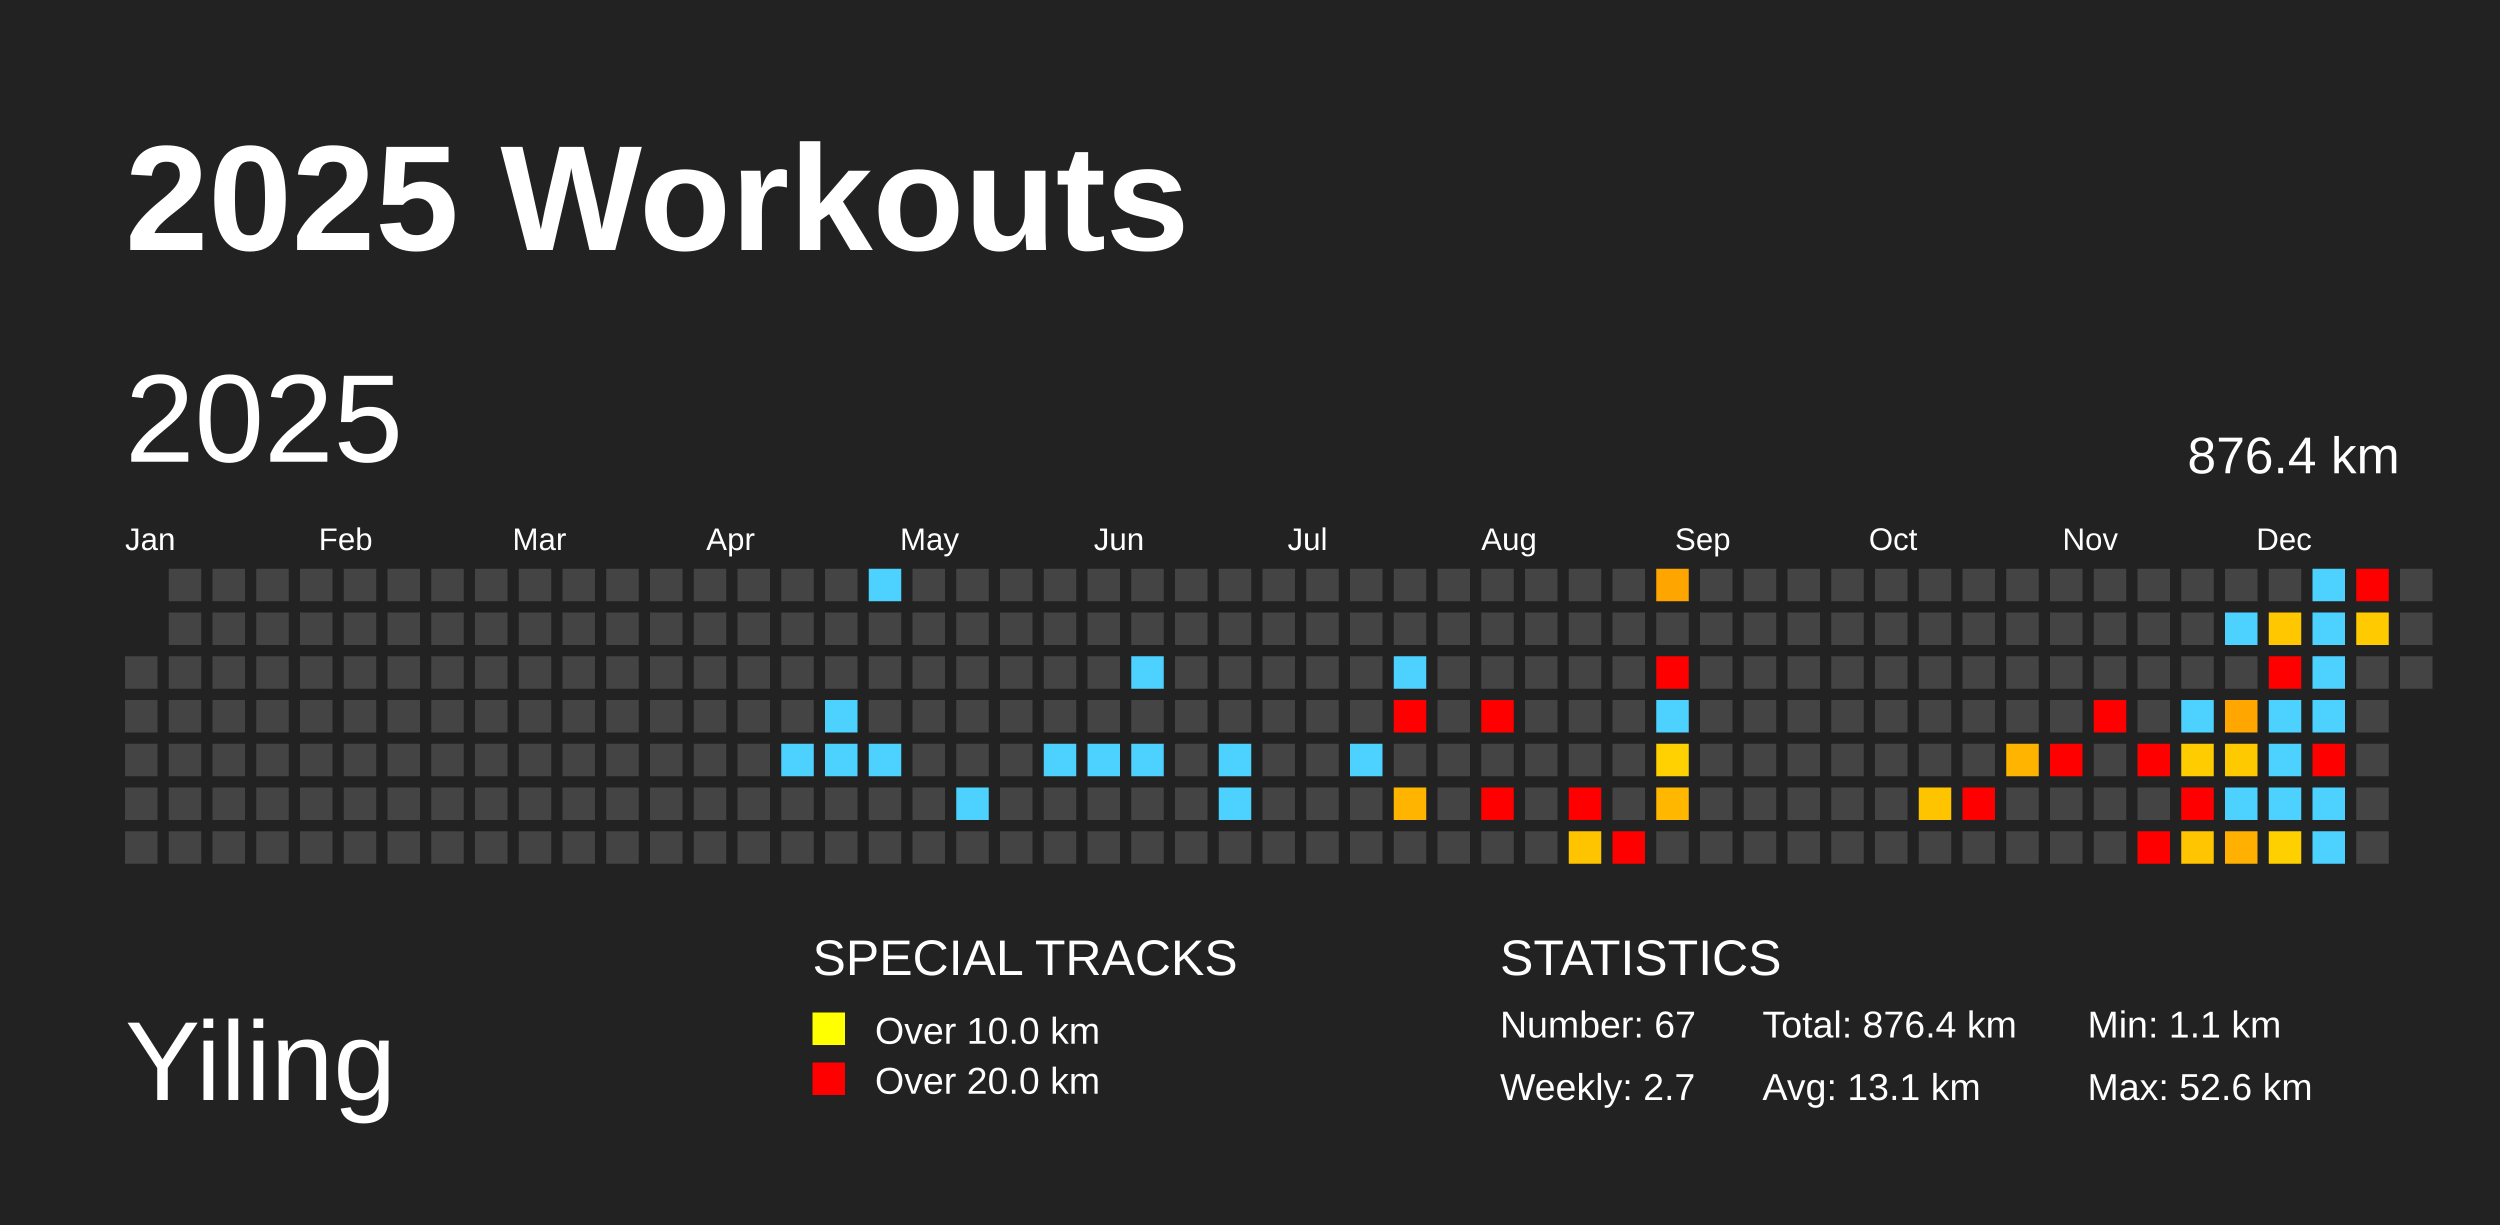
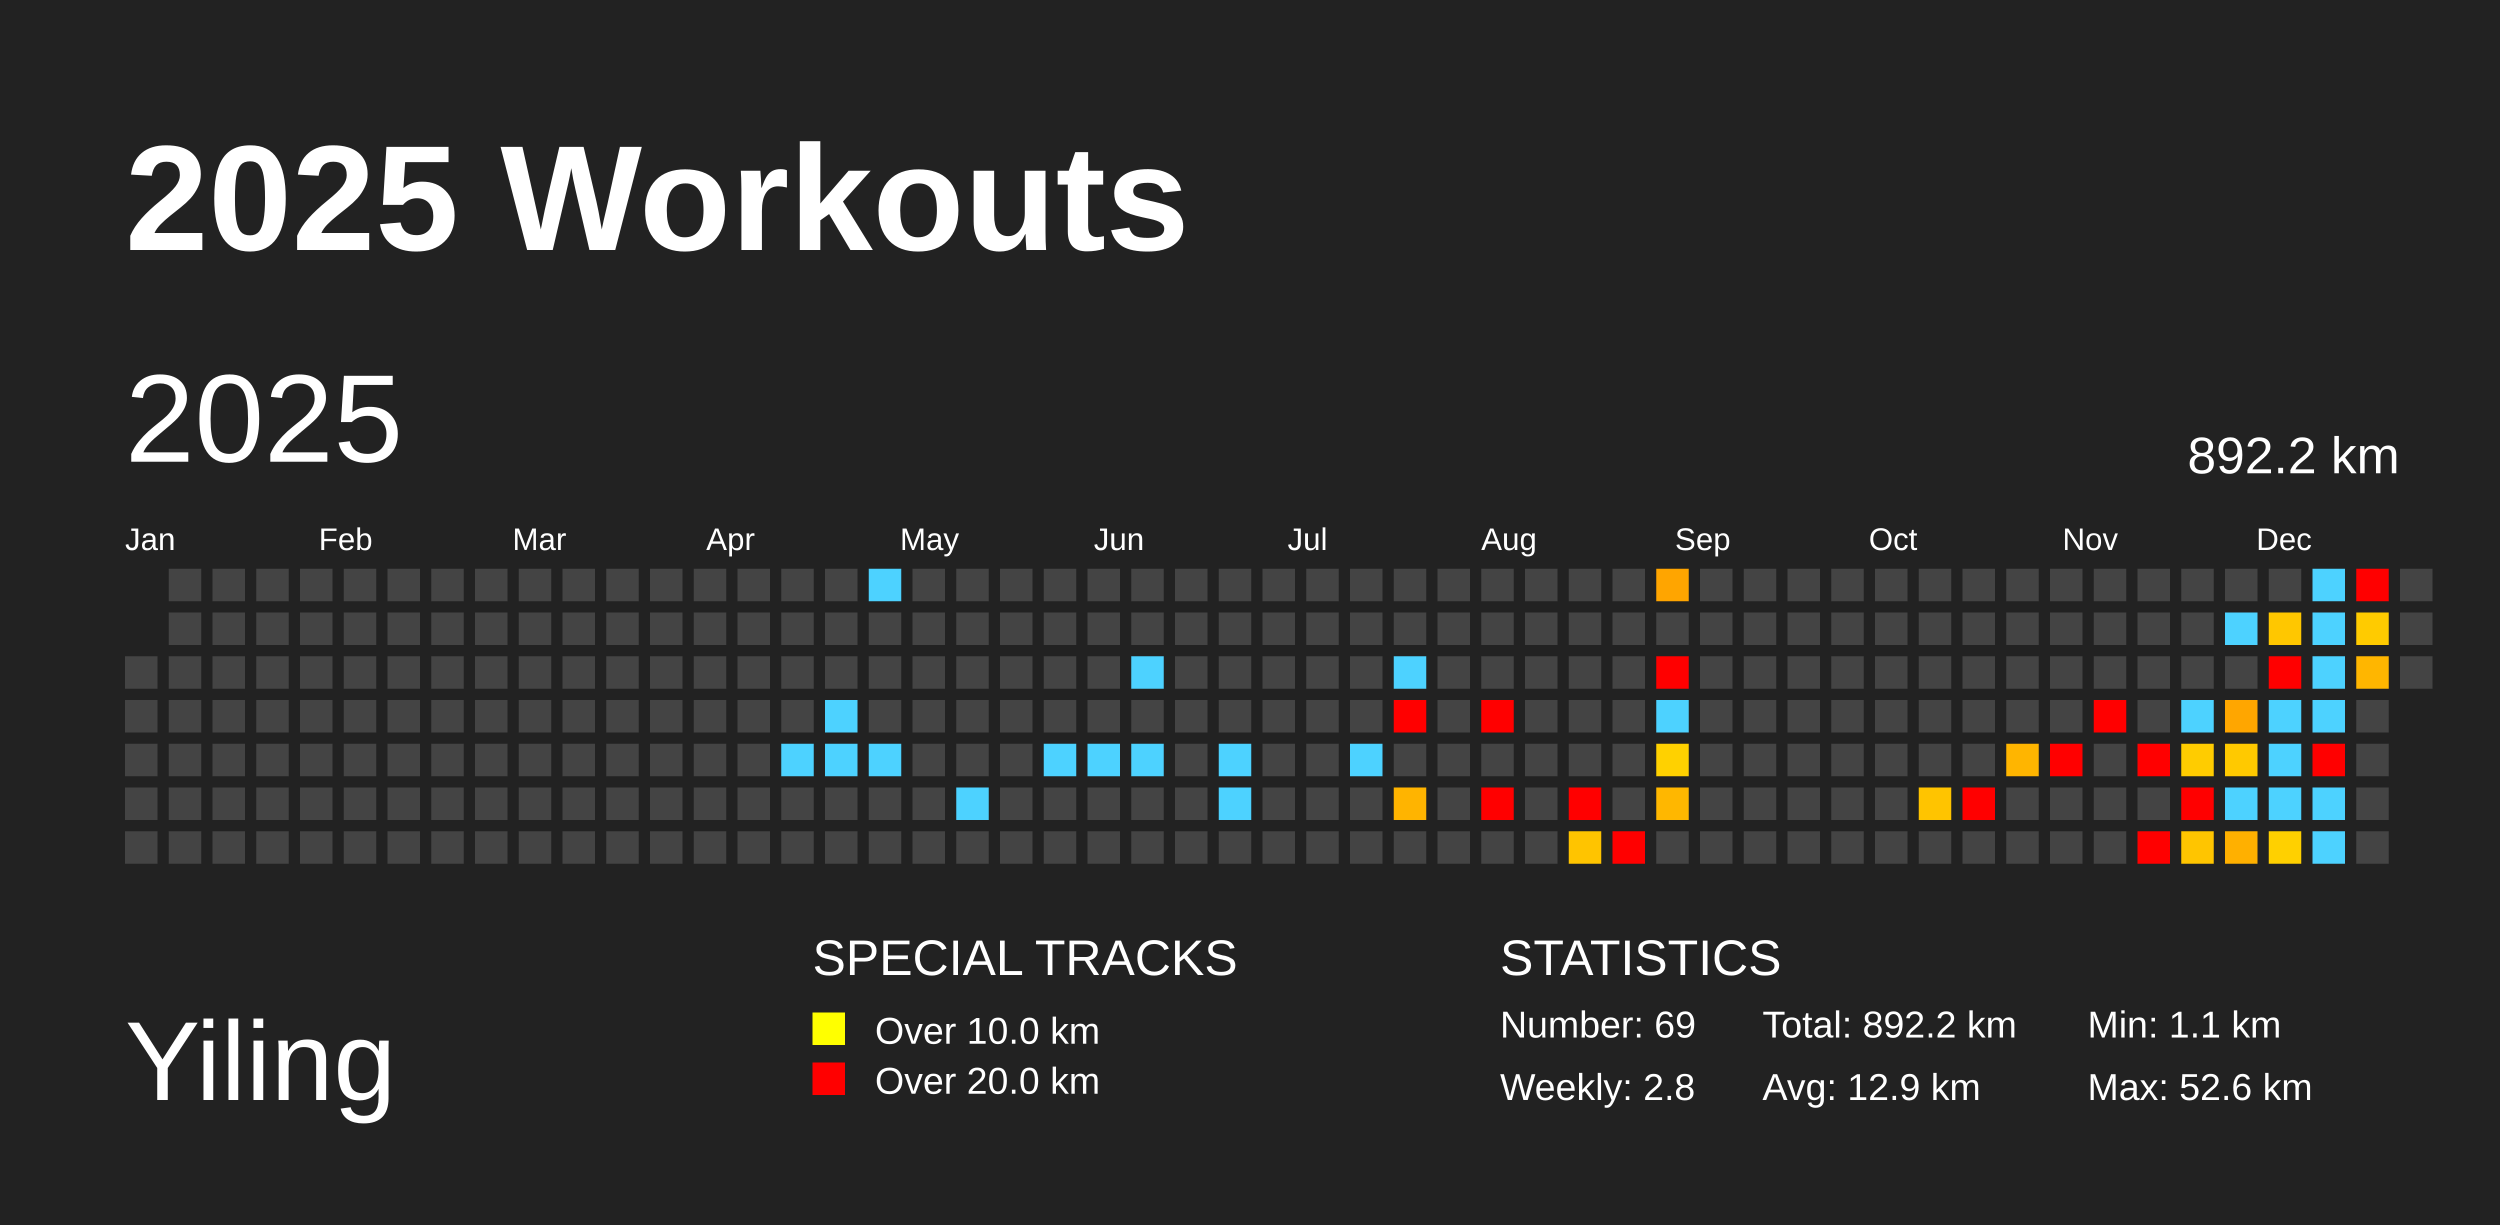
<svg xmlns="http://www.w3.org/2000/svg" baseProfile="full" height="98mm" version="1.1" viewBox="0,0,200,98" width="200mm">
  <defs />
  <rect fill="#222222" height="98" width="200" x="0" y="0" />
  <text fill="#FFFFFF" style="font-size:12px; font-family:Arial; font-weight:bold;" x="10" y="20">2025 Workouts</text>
  <text fill="#FFFFFF" style="font-size:9px; font-family:Arial" x="10" y="88">Yiling</text>
  <text fill="#FFFFFF" style="font-size:4px; font-family:Arial" x="65" y="78">SPECIAL TRACKS</text>
  <rect fill="yellow" height="2.6" width="2.6" x="65" y="81" />
  <text fill="#FFFFFF" style="font-size:3px; font-family:Arial" x="70" y="83.5">Over 10.0 km</text>
  <rect fill="red" height="2.6" width="2.6" x="65" y="85" />
  <text fill="#FFFFFF" style="font-size:3px; font-family:Arial" x="70" y="87.5">Over 20.0 km</text>
  <text fill="#FFFFFF" style="font-size:4px; font-family:Arial" x="120" y="78">STATISTICS</text>
-   <text fill="#FFFFFF" style="font-size:3px; font-family:Arial" x="120" y="83">Number: 67</text>
-   <text fill="#FFFFFF" style="font-size:3px; font-family:Arial" x="120" y="88">Weekly: 2.7</text>
-   <text fill="#FFFFFF" style="font-size:3px; font-family:Arial" x="141" y="83">Total: 876.4 km</text>
-   <text fill="#FFFFFF" style="font-size:3px; font-family:Arial" x="141" y="88">Avg: 13.1 km</text>
+   <text fill="#FFFFFF" style="font-size:3px; font-family:Arial" x="120" y="83">Number: 69</text>
+   <text fill="#FFFFFF" style="font-size:3px; font-family:Arial" x="120" y="88">Weekly: 2.8</text>
+   <text fill="#FFFFFF" style="font-size:3px; font-family:Arial" x="141" y="83">Total: 892.2 km</text>
+   <text fill="#FFFFFF" style="font-size:3px; font-family:Arial" x="141" y="88">Avg: 12.9 km</text>
  <text fill="#FFFFFF" style="font-size:3px; font-family:Arial" x="167" y="83">Min: 1.1 km</text>
  <text fill="#FFFFFF" style="font-size:3px; font-family:Arial" x="167" y="88">Max: 52.6 km</text>
  <text dominant-baseline="hanging" fill="#FFFFFF" style="font-size:10.0px; font-family:Arial;" x="10" y="30">2025</text>
-   <text dominant-baseline="hanging" fill="#FFFFFF" style="font-size:4.125px; font-family:Arial;" x="175" y="35">876.4 km</text>
+   <text dominant-baseline="hanging" fill="#FFFFFF" style="font-size:4.125px; font-family:Arial;" x="175" y="35">892.2 km</text>
  <text fill="#FFFFFF" style="font-size:2.5px; font-family:Arial" x="10.0" y="44">Jan</text>
  <text fill="#FFFFFF" style="font-size:2.5px; font-family:Arial" x="25.5" y="44">Feb</text>
  <text fill="#FFFFFF" style="font-size:2.5px; font-family:Arial" x="41.0" y="44">Mar</text>
  <text fill="#FFFFFF" style="font-size:2.5px; font-family:Arial" x="56.5" y="44">Apr</text>
  <text fill="#FFFFFF" style="font-size:2.5px; font-family:Arial" x="72.0" y="44">May</text>
  <text fill="#FFFFFF" style="font-size:2.5px; font-family:Arial" x="87.5" y="44">Jun</text>
  <text fill="#FFFFFF" style="font-size:2.5px; font-family:Arial" x="103.0" y="44">Jul</text>
  <text fill="#FFFFFF" style="font-size:2.5px; font-family:Arial" x="118.5" y="44">Aug</text>
  <text fill="#FFFFFF" style="font-size:2.5px; font-family:Arial" x="134.0" y="44">Sep</text>
  <text fill="#FFFFFF" style="font-size:2.5px; font-family:Arial" x="149.5" y="44">Oct</text>
  <text fill="#FFFFFF" style="font-size:2.5px; font-family:Arial" x="165.0" y="44">Nov</text>
  <text fill="#FFFFFF" style="font-size:2.5px; font-family:Arial" x="180.5" y="44">Dec</text>
  <rect fill="#444444" height="2.6" width="2.6" x="10.0" y="52.5" />
  <rect fill="#444444" height="2.6" width="2.6" x="10.0" y="56.0" />
  <rect fill="#444444" height="2.6" width="2.6" x="10.0" y="59.5" />
  <rect fill="#444444" height="2.6" width="2.6" x="10.0" y="63.0" />
  <rect fill="#444444" height="2.6" width="2.6" x="10.0" y="66.5" />
  <rect fill="#444444" height="2.6" width="2.6" x="13.5" y="45.5" />
  <rect fill="#444444" height="2.6" width="2.6" x="13.5" y="49.0" />
  <rect fill="#444444" height="2.6" width="2.6" x="13.5" y="52.5" />
  <rect fill="#444444" height="2.6" width="2.6" x="13.5" y="56.0" />
  <rect fill="#444444" height="2.6" width="2.6" x="13.5" y="59.5" />
  <rect fill="#444444" height="2.6" width="2.6" x="13.5" y="63.0" />
  <rect fill="#444444" height="2.6" width="2.6" x="13.5" y="66.5" />
  <rect fill="#444444" height="2.6" width="2.6" x="17.0" y="45.5" />
  <rect fill="#444444" height="2.6" width="2.6" x="17.0" y="49.0" />
  <rect fill="#444444" height="2.6" width="2.6" x="17.0" y="52.5" />
  <rect fill="#444444" height="2.6" width="2.6" x="17.0" y="56.0" />
  <rect fill="#444444" height="2.6" width="2.6" x="17.0" y="59.5" />
  <rect fill="#444444" height="2.6" width="2.6" x="17.0" y="63.0" />
  <rect fill="#444444" height="2.6" width="2.6" x="17.0" y="66.5" />
  <rect fill="#444444" height="2.6" width="2.6" x="20.5" y="45.5" />
  <rect fill="#444444" height="2.6" width="2.6" x="20.5" y="49.0" />
  <rect fill="#444444" height="2.6" width="2.6" x="20.5" y="52.5" />
  <rect fill="#444444" height="2.6" width="2.6" x="20.5" y="56.0" />
  <rect fill="#444444" height="2.6" width="2.6" x="20.5" y="59.5" />
  <rect fill="#444444" height="2.6" width="2.6" x="20.5" y="63.0" />
  <rect fill="#444444" height="2.6" width="2.6" x="20.5" y="66.5" />
  <rect fill="#444444" height="2.6" width="2.6" x="24.0" y="45.5" />
  <rect fill="#444444" height="2.6" width="2.6" x="24.0" y="49.0" />
  <rect fill="#444444" height="2.6" width="2.6" x="24.0" y="52.5" />
  <rect fill="#444444" height="2.6" width="2.6" x="24.0" y="56.0" />
  <rect fill="#444444" height="2.6" width="2.6" x="24.0" y="59.5" />
  <rect fill="#444444" height="2.6" width="2.6" x="24.0" y="63.0" />
  <rect fill="#444444" height="2.6" width="2.6" x="24.0" y="66.5" />
  <rect fill="#444444" height="2.6" width="2.6" x="27.5" y="45.5" />
  <rect fill="#444444" height="2.6" width="2.6" x="27.5" y="49.0" />
  <rect fill="#444444" height="2.6" width="2.6" x="27.5" y="52.5" />
  <rect fill="#444444" height="2.6" width="2.6" x="27.5" y="56.0" />
  <rect fill="#444444" height="2.6" width="2.6" x="27.5" y="59.5" />
  <rect fill="#444444" height="2.6" width="2.6" x="27.5" y="63.0" />
  <rect fill="#444444" height="2.6" width="2.6" x="27.5" y="66.5" />
  <rect fill="#444444" height="2.6" width="2.6" x="31.0" y="45.5" />
  <rect fill="#444444" height="2.6" width="2.6" x="31.0" y="49.0" />
  <rect fill="#444444" height="2.6" width="2.6" x="31.0" y="52.5" />
  <rect fill="#444444" height="2.6" width="2.6" x="31.0" y="56.0" />
  <rect fill="#444444" height="2.6" width="2.6" x="31.0" y="59.5" />
  <rect fill="#444444" height="2.6" width="2.6" x="31.0" y="63.0" />
  <rect fill="#444444" height="2.6" width="2.6" x="31.0" y="66.5" />
  <rect fill="#444444" height="2.6" width="2.6" x="34.5" y="45.5" />
  <rect fill="#444444" height="2.6" width="2.6" x="34.5" y="49.0" />
  <rect fill="#444444" height="2.6" width="2.6" x="34.5" y="52.5" />
  <rect fill="#444444" height="2.6" width="2.6" x="34.5" y="56.0" />
  <rect fill="#444444" height="2.6" width="2.6" x="34.5" y="59.5" />
  <rect fill="#444444" height="2.6" width="2.6" x="34.5" y="63.0" />
  <rect fill="#444444" height="2.6" width="2.6" x="34.5" y="66.5" />
  <rect fill="#444444" height="2.6" width="2.6" x="38.0" y="45.5" />
  <rect fill="#444444" height="2.6" width="2.6" x="38.0" y="49.0" />
  <rect fill="#444444" height="2.6" width="2.6" x="38.0" y="52.5" />
  <rect fill="#444444" height="2.6" width="2.6" x="38.0" y="56.0" />
  <rect fill="#444444" height="2.6" width="2.6" x="38.0" y="59.5" />
  <rect fill="#444444" height="2.6" width="2.6" x="38.0" y="63.0" />
  <rect fill="#444444" height="2.6" width="2.6" x="38.0" y="66.5" />
  <rect fill="#444444" height="2.6" width="2.6" x="41.5" y="45.5" />
  <rect fill="#444444" height="2.6" width="2.6" x="41.5" y="49.0" />
  <rect fill="#444444" height="2.6" width="2.6" x="41.5" y="52.5" />
  <rect fill="#444444" height="2.6" width="2.6" x="41.5" y="56.0" />
  <rect fill="#444444" height="2.6" width="2.6" x="41.5" y="59.5" />
  <rect fill="#444444" height="2.6" width="2.6" x="41.5" y="63.0" />
  <rect fill="#444444" height="2.6" width="2.6" x="41.5" y="66.5" />
  <rect fill="#444444" height="2.6" width="2.6" x="45.0" y="45.5" />
  <rect fill="#444444" height="2.6" width="2.6" x="45.0" y="49.0" />
  <rect fill="#444444" height="2.6" width="2.6" x="45.0" y="52.5" />
  <rect fill="#444444" height="2.6" width="2.6" x="45.0" y="56.0" />
  <rect fill="#444444" height="2.6" width="2.6" x="45.0" y="59.5" />
  <rect fill="#444444" height="2.6" width="2.6" x="45.0" y="63.0" />
  <rect fill="#444444" height="2.6" width="2.6" x="45.0" y="66.5" />
  <rect fill="#444444" height="2.6" width="2.6" x="48.5" y="45.5" />
  <rect fill="#444444" height="2.6" width="2.6" x="48.5" y="49.0" />
  <rect fill="#444444" height="2.6" width="2.6" x="48.5" y="52.5" />
  <rect fill="#444444" height="2.6" width="2.6" x="48.5" y="56.0" />
  <rect fill="#444444" height="2.6" width="2.6" x="48.5" y="59.5" />
  <rect fill="#444444" height="2.6" width="2.6" x="48.5" y="63.0" />
  <rect fill="#444444" height="2.6" width="2.6" x="48.5" y="66.5" />
  <rect fill="#444444" height="2.6" width="2.6" x="52.0" y="45.5" />
  <rect fill="#444444" height="2.6" width="2.6" x="52.0" y="49.0" />
  <rect fill="#444444" height="2.6" width="2.6" x="52.0" y="52.5" />
  <rect fill="#444444" height="2.6" width="2.6" x="52.0" y="56.0" />
  <rect fill="#444444" height="2.6" width="2.6" x="52.0" y="59.5" />
  <rect fill="#444444" height="2.6" width="2.6" x="52.0" y="63.0" />
  <rect fill="#444444" height="2.6" width="2.6" x="52.0" y="66.5" />
  <rect fill="#444444" height="2.6" width="2.6" x="55.5" y="45.5" />
  <rect fill="#444444" height="2.6" width="2.6" x="55.5" y="49.0" />
  <rect fill="#444444" height="2.6" width="2.6" x="55.5" y="52.5" />
  <rect fill="#444444" height="2.6" width="2.6" x="55.5" y="56.0" />
  <rect fill="#444444" height="2.6" width="2.6" x="55.5" y="59.5" />
  <rect fill="#444444" height="2.6" width="2.6" x="55.5" y="63.0" />
  <rect fill="#444444" height="2.6" width="2.6" x="55.5" y="66.5" />
  <rect fill="#444444" height="2.6" width="2.6" x="59.0" y="45.5" />
  <rect fill="#444444" height="2.6" width="2.6" x="59.0" y="49.0" />
  <rect fill="#444444" height="2.6" width="2.6" x="59.0" y="52.5" />
  <rect fill="#444444" height="2.6" width="2.6" x="59.0" y="56.0" />
  <rect fill="#444444" height="2.6" width="2.6" x="59.0" y="59.5" />
  <rect fill="#444444" height="2.6" width="2.6" x="59.0" y="63.0" />
  <rect fill="#444444" height="2.6" width="2.6" x="59.0" y="66.5" />
  <rect fill="#444444" height="2.6" width="2.6" x="62.5" y="45.5" />
  <rect fill="#444444" height="2.6" width="2.6" x="62.5" y="49.0" />
  <rect fill="#444444" height="2.6" width="2.6" x="62.5" y="52.5" />
  <rect fill="#444444" height="2.6" width="2.6" x="62.5" y="56.0" />
  <rect fill="#4dd2ff" height="2.6" width="2.6" x="62.5" y="59.5" />
  <rect fill="#444444" height="2.6" width="2.6" x="62.5" y="63.0" />
  <rect fill="#444444" height="2.6" width="2.6" x="62.5" y="66.5" />
  <rect fill="#444444" height="2.6" width="2.6" x="66.0" y="45.5" />
  <rect fill="#444444" height="2.6" width="2.6" x="66.0" y="49.0" />
  <rect fill="#444444" height="2.6" width="2.6" x="66.0" y="52.5" />
  <rect fill="#4dd2ff" height="2.6" width="2.6" x="66.0" y="56.0" />
  <rect fill="#4dd2ff" height="2.6" width="2.6" x="66.0" y="59.5" />
  <rect fill="#444444" height="2.6" width="2.6" x="66.0" y="63.0" />
  <rect fill="#444444" height="2.6" width="2.6" x="66.0" y="66.5" />
  <rect fill="#4dd2ff" height="2.6" width="2.6" x="69.5" y="45.5" />
  <rect fill="#444444" height="2.6" width="2.6" x="69.5" y="49.0" />
  <rect fill="#444444" height="2.6" width="2.6" x="69.5" y="52.5" />
  <rect fill="#444444" height="2.6" width="2.6" x="69.5" y="56.0" />
  <rect fill="#4dd2ff" height="2.6" width="2.6" x="69.5" y="59.5" />
  <rect fill="#444444" height="2.6" width="2.6" x="69.5" y="63.0" />
  <rect fill="#444444" height="2.6" width="2.6" x="69.5" y="66.5" />
  <rect fill="#444444" height="2.6" width="2.6" x="73.0" y="45.5" />
  <rect fill="#444444" height="2.6" width="2.6" x="73.0" y="49.0" />
  <rect fill="#444444" height="2.6" width="2.6" x="73.0" y="52.5" />
  <rect fill="#444444" height="2.6" width="2.6" x="73.0" y="56.0" />
  <rect fill="#444444" height="2.6" width="2.6" x="73.0" y="59.5" />
  <rect fill="#444444" height="2.6" width="2.6" x="73.0" y="63.0" />
  <rect fill="#444444" height="2.6" width="2.6" x="73.0" y="66.5" />
  <rect fill="#444444" height="2.6" width="2.6" x="76.5" y="45.5" />
  <rect fill="#444444" height="2.6" width="2.6" x="76.5" y="49.0" />
  <rect fill="#444444" height="2.6" width="2.6" x="76.5" y="52.5" />
  <rect fill="#444444" height="2.6" width="2.6" x="76.5" y="56.0" />
  <rect fill="#444444" height="2.6" width="2.6" x="76.5" y="59.5" />
  <rect fill="#4dd2ff" height="2.6" width="2.6" x="76.5" y="63.0" />
  <rect fill="#444444" height="2.6" width="2.6" x="76.5" y="66.5" />
  <rect fill="#444444" height="2.6" width="2.6" x="80.0" y="45.5" />
  <rect fill="#444444" height="2.6" width="2.6" x="80.0" y="49.0" />
  <rect fill="#444444" height="2.6" width="2.6" x="80.0" y="52.5" />
  <rect fill="#444444" height="2.6" width="2.6" x="80.0" y="56.0" />
  <rect fill="#444444" height="2.6" width="2.6" x="80.0" y="59.5" />
  <rect fill="#444444" height="2.6" width="2.6" x="80.0" y="63.0" />
  <rect fill="#444444" height="2.6" width="2.6" x="80.0" y="66.5" />
  <rect fill="#444444" height="2.6" width="2.6" x="83.5" y="45.5" />
  <rect fill="#444444" height="2.6" width="2.6" x="83.5" y="49.0" />
  <rect fill="#444444" height="2.6" width="2.6" x="83.5" y="52.5" />
  <rect fill="#444444" height="2.6" width="2.6" x="83.5" y="56.0" />
  <rect fill="#4dd2ff" height="2.6" width="2.6" x="83.5" y="59.5" />
  <rect fill="#444444" height="2.6" width="2.6" x="83.5" y="63.0" />
  <rect fill="#444444" height="2.6" width="2.6" x="83.5" y="66.5" />
  <rect fill="#444444" height="2.6" width="2.6" x="87.0" y="45.5" />
  <rect fill="#444444" height="2.6" width="2.6" x="87.0" y="49.0" />
  <rect fill="#444444" height="2.6" width="2.6" x="87.0" y="52.5" />
  <rect fill="#444444" height="2.6" width="2.6" x="87.0" y="56.0" />
  <rect fill="#4dd2ff" height="2.6" width="2.6" x="87.0" y="59.5" />
  <rect fill="#444444" height="2.6" width="2.6" x="87.0" y="63.0" />
  <rect fill="#444444" height="2.6" width="2.6" x="87.0" y="66.5" />
  <rect fill="#444444" height="2.6" width="2.6" x="90.5" y="45.5" />
  <rect fill="#444444" height="2.6" width="2.6" x="90.5" y="49.0" />
  <rect fill="#4dd2ff" height="2.6" width="2.6" x="90.5" y="52.5" />
  <rect fill="#444444" height="2.6" width="2.6" x="90.5" y="56.0" />
  <rect fill="#4dd2ff" height="2.6" width="2.6" x="90.5" y="59.5" />
  <rect fill="#444444" height="2.6" width="2.6" x="90.5" y="63.0" />
  <rect fill="#444444" height="2.6" width="2.6" x="90.5" y="66.5" />
  <rect fill="#444444" height="2.6" width="2.6" x="94.0" y="45.5" />
  <rect fill="#444444" height="2.6" width="2.6" x="94.0" y="49.0" />
  <rect fill="#444444" height="2.6" width="2.6" x="94.0" y="52.5" />
  <rect fill="#444444" height="2.6" width="2.6" x="94.0" y="56.0" />
  <rect fill="#444444" height="2.6" width="2.6" x="94.0" y="59.5" />
  <rect fill="#444444" height="2.6" width="2.6" x="94.0" y="63.0" />
  <rect fill="#444444" height="2.6" width="2.6" x="94.0" y="66.5" />
  <rect fill="#444444" height="2.6" width="2.6" x="97.5" y="45.5" />
  <rect fill="#444444" height="2.6" width="2.6" x="97.5" y="49.0" />
  <rect fill="#444444" height="2.6" width="2.6" x="97.5" y="52.5" />
  <rect fill="#444444" height="2.6" width="2.6" x="97.5" y="56.0" />
  <rect fill="#4dd2ff" height="2.6" width="2.6" x="97.5" y="59.5" />
  <rect fill="#4dd2ff" height="2.6" width="2.6" x="97.5" y="63.0" />
  <rect fill="#444444" height="2.6" width="2.6" x="97.5" y="66.5" />
  <rect fill="#444444" height="2.6" width="2.6" x="101.0" y="45.5" />
  <rect fill="#444444" height="2.6" width="2.6" x="101.0" y="49.0" />
  <rect fill="#444444" height="2.6" width="2.6" x="101.0" y="52.5" />
  <rect fill="#444444" height="2.6" width="2.6" x="101.0" y="56.0" />
  <rect fill="#444444" height="2.6" width="2.6" x="101.0" y="59.5" />
  <rect fill="#444444" height="2.6" width="2.6" x="101.0" y="63.0" />
  <rect fill="#444444" height="2.6" width="2.6" x="101.0" y="66.5" />
  <rect fill="#444444" height="2.6" width="2.6" x="104.5" y="45.5" />
  <rect fill="#444444" height="2.6" width="2.6" x="104.5" y="49.0" />
  <rect fill="#444444" height="2.6" width="2.6" x="104.5" y="52.5" />
  <rect fill="#444444" height="2.6" width="2.6" x="104.5" y="56.0" />
  <rect fill="#444444" height="2.6" width="2.6" x="104.5" y="59.5" />
  <rect fill="#444444" height="2.6" width="2.6" x="104.5" y="63.0" />
  <rect fill="#444444" height="2.6" width="2.6" x="104.5" y="66.5" />
  <rect fill="#444444" height="2.6" width="2.6" x="108.0" y="45.5" />
  <rect fill="#444444" height="2.6" width="2.6" x="108.0" y="49.0" />
  <rect fill="#444444" height="2.6" width="2.6" x="108.0" y="52.5" />
  <rect fill="#444444" height="2.6" width="2.6" x="108.0" y="56.0" />
  <rect fill="#4dd2ff" height="2.6" width="2.6" x="108.0" y="59.5" />
  <rect fill="#444444" height="2.6" width="2.6" x="108.0" y="63.0" />
  <rect fill="#444444" height="2.6" width="2.6" x="108.0" y="66.5" />
  <rect fill="#444444" height="2.6" width="2.6" x="111.5" y="45.5" />
  <rect fill="#444444" height="2.6" width="2.6" x="111.5" y="49.0" />
  <rect fill="#4dd2ff" height="2.6" width="2.6" x="111.5" y="52.5" />
  <rect fill="red" height="2.6" width="2.6" x="111.5" y="56.0" />
  <rect fill="#444444" height="2.6" width="2.6" x="111.5" y="59.5" />
  <rect fill="#ffb400" height="2.6" width="2.6" x="111.5" y="63.0" />
  <rect fill="#444444" height="2.6" width="2.6" x="111.5" y="66.5" />
  <rect fill="#444444" height="2.6" width="2.6" x="115.0" y="45.5" />
  <rect fill="#444444" height="2.6" width="2.6" x="115.0" y="49.0" />
  <rect fill="#444444" height="2.6" width="2.6" x="115.0" y="52.5" />
  <rect fill="#444444" height="2.6" width="2.6" x="115.0" y="56.0" />
  <rect fill="#444444" height="2.6" width="2.6" x="115.0" y="59.5" />
  <rect fill="#444444" height="2.6" width="2.6" x="115.0" y="63.0" />
  <rect fill="#444444" height="2.6" width="2.6" x="115.0" y="66.5" />
  <rect fill="#444444" height="2.6" width="2.6" x="118.5" y="45.5" />
  <rect fill="#444444" height="2.6" width="2.6" x="118.5" y="49.0" />
  <rect fill="#444444" height="2.6" width="2.6" x="118.5" y="52.5" />
  <rect fill="red" height="2.6" width="2.6" x="118.5" y="56.0" />
  <rect fill="#444444" height="2.6" width="2.6" x="118.5" y="59.5" />
  <rect fill="red" height="2.6" width="2.6" x="118.5" y="63.0" />
  <rect fill="#444444" height="2.6" width="2.6" x="118.5" y="66.5" />
  <rect fill="#444444" height="2.6" width="2.6" x="122.0" y="45.5" />
  <rect fill="#444444" height="2.6" width="2.6" x="122.0" y="49.0" />
  <rect fill="#444444" height="2.6" width="2.6" x="122.0" y="52.5" />
  <rect fill="#444444" height="2.6" width="2.6" x="122.0" y="56.0" />
  <rect fill="#444444" height="2.6" width="2.6" x="122.0" y="59.5" />
  <rect fill="#444444" height="2.6" width="2.6" x="122.0" y="63.0" />
  <rect fill="#444444" height="2.6" width="2.6" x="122.0" y="66.5" />
  <rect fill="#444444" height="2.6" width="2.6" x="125.5" y="45.5" />
  <rect fill="#444444" height="2.6" width="2.6" x="125.5" y="49.0" />
  <rect fill="#444444" height="2.6" width="2.6" x="125.5" y="52.5" />
  <rect fill="#444444" height="2.6" width="2.6" x="125.5" y="56.0" />
  <rect fill="#444444" height="2.6" width="2.6" x="125.5" y="59.5" />
  <rect fill="red" height="2.6" width="2.6" x="125.5" y="63.0" />
  <rect fill="#ffc400" height="2.6" width="2.6" x="125.5" y="66.5" />
  <rect fill="#444444" height="2.6" width="2.6" x="129.0" y="45.5" />
  <rect fill="#444444" height="2.6" width="2.6" x="129.0" y="49.0" />
  <rect fill="#444444" height="2.6" width="2.6" x="129.0" y="52.5" />
  <rect fill="#444444" height="2.6" width="2.6" x="129.0" y="56.0" />
  <rect fill="#444444" height="2.6" width="2.6" x="129.0" y="59.5" />
  <rect fill="#444444" height="2.6" width="2.6" x="129.0" y="63.0" />
  <rect fill="red" height="2.6" width="2.6" x="129.0" y="66.5" />
  <rect fill="#ffa500" height="2.6" width="2.6" x="132.5" y="45.5" />
  <rect fill="#444444" height="2.6" width="2.6" x="132.5" y="49.0" />
  <rect fill="red" height="2.6" width="2.6" x="132.5" y="52.5" />
  <rect fill="#4dd2ff" height="2.6" width="2.6" x="132.5" y="56.0" />
  <rect fill="#ffd100" height="2.6" width="2.6" x="132.5" y="59.5" />
  <rect fill="#ffb700" height="2.6" width="2.6" x="132.5" y="63.0" />
  <rect fill="#444444" height="2.6" width="2.6" x="132.5" y="66.5" />
  <rect fill="#444444" height="2.6" width="2.6" x="136.0" y="45.5" />
  <rect fill="#444444" height="2.6" width="2.6" x="136.0" y="49.0" />
  <rect fill="#444444" height="2.6" width="2.6" x="136.0" y="52.5" />
  <rect fill="#444444" height="2.6" width="2.6" x="136.0" y="56.0" />
  <rect fill="#444444" height="2.6" width="2.6" x="136.0" y="59.5" />
  <rect fill="#444444" height="2.6" width="2.6" x="136.0" y="63.0" />
  <rect fill="#444444" height="2.6" width="2.6" x="136.0" y="66.5" />
  <rect fill="#444444" height="2.6" width="2.6" x="139.5" y="45.5" />
  <rect fill="#444444" height="2.6" width="2.6" x="139.5" y="49.0" />
  <rect fill="#444444" height="2.6" width="2.6" x="139.5" y="52.5" />
  <rect fill="#444444" height="2.6" width="2.6" x="139.5" y="56.0" />
  <rect fill="#444444" height="2.6" width="2.6" x="139.5" y="59.5" />
  <rect fill="#444444" height="2.6" width="2.6" x="139.5" y="63.0" />
  <rect fill="#444444" height="2.6" width="2.6" x="139.5" y="66.5" />
  <rect fill="#444444" height="2.6" width="2.6" x="143.0" y="45.5" />
  <rect fill="#444444" height="2.6" width="2.6" x="143.0" y="49.0" />
  <rect fill="#444444" height="2.6" width="2.6" x="143.0" y="52.5" />
  <rect fill="#444444" height="2.6" width="2.6" x="143.0" y="56.0" />
  <rect fill="#444444" height="2.6" width="2.6" x="143.0" y="59.5" />
  <rect fill="#444444" height="2.6" width="2.6" x="143.0" y="63.0" />
  <rect fill="#444444" height="2.6" width="2.6" x="143.0" y="66.5" />
  <rect fill="#444444" height="2.6" width="2.6" x="146.5" y="45.5" />
  <rect fill="#444444" height="2.6" width="2.6" x="146.5" y="49.0" />
  <rect fill="#444444" height="2.6" width="2.6" x="146.5" y="52.5" />
  <rect fill="#444444" height="2.6" width="2.6" x="146.5" y="56.0" />
  <rect fill="#444444" height="2.6" width="2.6" x="146.5" y="59.5" />
  <rect fill="#444444" height="2.6" width="2.6" x="146.5" y="63.0" />
  <rect fill="#444444" height="2.6" width="2.6" x="146.5" y="66.5" />
  <rect fill="#444444" height="2.6" width="2.6" x="150.0" y="45.5" />
  <rect fill="#444444" height="2.6" width="2.6" x="150.0" y="49.0" />
  <rect fill="#444444" height="2.6" width="2.6" x="150.0" y="52.5" />
  <rect fill="#444444" height="2.6" width="2.6" x="150.0" y="56.0" />
  <rect fill="#444444" height="2.6" width="2.6" x="150.0" y="59.5" />
  <rect fill="#444444" height="2.6" width="2.6" x="150.0" y="63.0" />
  <rect fill="#444444" height="2.6" width="2.6" x="150.0" y="66.5" />
  <rect fill="#444444" height="2.6" width="2.6" x="153.5" y="45.5" />
  <rect fill="#444444" height="2.6" width="2.6" x="153.5" y="49.0" />
  <rect fill="#444444" height="2.6" width="2.6" x="153.5" y="52.5" />
  <rect fill="#444444" height="2.6" width="2.6" x="153.5" y="56.0" />
  <rect fill="#444444" height="2.6" width="2.6" x="153.5" y="59.5" />
  <rect fill="#ffc400" height="2.6" width="2.6" x="153.5" y="63.0" />
  <rect fill="#444444" height="2.6" width="2.6" x="153.5" y="66.5" />
  <rect fill="#444444" height="2.6" width="2.6" x="157.0" y="45.5" />
  <rect fill="#444444" height="2.6" width="2.6" x="157.0" y="49.0" />
  <rect fill="#444444" height="2.6" width="2.6" x="157.0" y="52.5" />
  <rect fill="#444444" height="2.6" width="2.6" x="157.0" y="56.0" />
  <rect fill="#444444" height="2.6" width="2.6" x="157.0" y="59.5" />
  <rect fill="red" height="2.6" width="2.6" x="157.0" y="63.0" />
  <rect fill="#444444" height="2.6" width="2.6" x="157.0" y="66.5" />
  <rect fill="#444444" height="2.6" width="2.6" x="160.5" y="45.5" />
  <rect fill="#444444" height="2.6" width="2.6" x="160.5" y="49.0" />
  <rect fill="#444444" height="2.6" width="2.6" x="160.5" y="52.5" />
  <rect fill="#444444" height="2.6" width="2.6" x="160.5" y="56.0" />
  <rect fill="#ffb500" height="2.6" width="2.6" x="160.5" y="59.5" />
  <rect fill="#444444" height="2.6" width="2.6" x="160.5" y="63.0" />
  <rect fill="#444444" height="2.6" width="2.6" x="160.5" y="66.5" />
  <rect fill="#444444" height="2.6" width="2.6" x="164.0" y="45.5" />
  <rect fill="#444444" height="2.6" width="2.6" x="164.0" y="49.0" />
  <rect fill="#444444" height="2.6" width="2.6" x="164.0" y="52.5" />
  <rect fill="#444444" height="2.6" width="2.6" x="164.0" y="56.0" />
  <rect fill="red" height="2.6" width="2.6" x="164.0" y="59.5" />
  <rect fill="#444444" height="2.6" width="2.6" x="164.0" y="63.0" />
  <rect fill="#444444" height="2.6" width="2.6" x="164.0" y="66.5" />
  <rect fill="#444444" height="2.6" width="2.6" x="167.5" y="45.5" />
  <rect fill="#444444" height="2.6" width="2.6" x="167.5" y="49.0" />
  <rect fill="#444444" height="2.6" width="2.6" x="167.5" y="52.5" />
  <rect fill="red" height="2.6" width="2.6" x="167.5" y="56.0" />
  <rect fill="#444444" height="2.6" width="2.6" x="167.5" y="59.5" />
  <rect fill="#444444" height="2.6" width="2.6" x="167.5" y="63.0" />
  <rect fill="#444444" height="2.6" width="2.6" x="167.5" y="66.5" />
  <rect fill="#444444" height="2.6" width="2.6" x="171.0" y="45.5" />
  <rect fill="#444444" height="2.6" width="2.6" x="171.0" y="49.0" />
  <rect fill="#444444" height="2.6" width="2.6" x="171.0" y="52.5" />
  <rect fill="#444444" height="2.6" width="2.6" x="171.0" y="56.0" />
  <rect fill="red" height="2.6" width="2.6" x="171.0" y="59.5" />
  <rect fill="#444444" height="2.6" width="2.6" x="171.0" y="63.0" />
  <rect fill="red" height="2.6" width="2.6" x="171.0" y="66.5" />
  <rect fill="#444444" height="2.6" width="2.6" x="174.5" y="45.5" />
  <rect fill="#444444" height="2.6" width="2.6" x="174.5" y="49.0" />
  <rect fill="#444444" height="2.6" width="2.6" x="174.5" y="52.5" />
  <rect fill="#4dd2ff" height="2.6" width="2.6" x="174.5" y="56.0" />
  <rect fill="#ffcc00" height="2.6" width="2.6" x="174.5" y="59.5" />
  <rect fill="red" height="2.6" width="2.6" x="174.5" y="63.0" />
  <rect fill="#ffc500" height="2.6" width="2.6" x="174.5" y="66.5" />
  <rect fill="#444444" height="2.6" width="2.6" x="178.0" y="45.5" />
  <rect fill="#4dd2ff" height="2.6" width="2.6" x="178.0" y="49.0" />
  <rect fill="#444444" height="2.6" width="2.6" x="178.0" y="52.5" />
  <rect fill="#ffa600" height="2.6" width="2.6" x="178.0" y="56.0" />
  <rect fill="#ffc900" height="2.6" width="2.6" x="178.0" y="59.5" />
  <rect fill="#4dd2ff" height="2.6" width="2.6" x="178.0" y="63.0" />
  <rect fill="#ffb000" height="2.6" width="2.6" x="178.0" y="66.5" />
  <rect fill="#444444" height="2.6" width="2.6" x="181.5" y="45.5" />
  <rect fill="#ffc700" height="2.6" width="2.6" x="181.5" y="49.0" />
  <rect fill="red" height="2.6" width="2.6" x="181.5" y="52.5" />
  <rect fill="#4dd2ff" height="2.6" width="2.6" x="181.5" y="56.0" />
  <rect fill="#4dd2ff" height="2.6" width="2.6" x="181.5" y="59.5" />
  <rect fill="#4dd2ff" height="2.6" width="2.6" x="181.5" y="63.0" />
  <rect fill="#ffd000" height="2.6" width="2.6" x="181.5" y="66.5" />
  <rect fill="#4dd2ff" height="2.6" width="2.6" x="185.0" y="45.5" />
  <rect fill="#4dd2ff" height="2.6" width="2.6" x="185.0" y="49.0" />
  <rect fill="#4dd2ff" height="2.6" width="2.6" x="185.0" y="52.5" />
  <rect fill="#4dd2ff" height="2.6" width="2.6" x="185.0" y="56.0" />
  <rect fill="red" height="2.6" width="2.6" x="185.0" y="59.5" />
  <rect fill="#4dd2ff" height="2.6" width="2.6" x="185.0" y="63.0" />
  <rect fill="#4dd2ff" height="2.6" width="2.6" x="185.0" y="66.5" />
  <rect fill="red" height="2.6" width="2.6" x="188.5" y="45.5" />
  <rect fill="#ffcb00" height="2.6" width="2.6" x="188.5" y="49.0" />
-   <rect fill="#444444" height="2.6" width="2.6" x="188.5" y="52.5" />
+   <rect fill="#ffb600" height="2.6" width="2.6" x="188.5" y="52.5" />
  <rect fill="#444444" height="2.6" width="2.6" x="188.5" y="56.0" />
  <rect fill="#444444" height="2.6" width="2.6" x="188.5" y="59.5" />
  <rect fill="#444444" height="2.6" width="2.6" x="188.5" y="63.0" />
  <rect fill="#444444" height="2.6" width="2.6" x="188.5" y="66.5" />
  <rect fill="#444444" height="2.6" width="2.6" x="192.0" y="45.5" />
  <rect fill="#444444" height="2.6" width="2.6" x="192.0" y="49.0" />
  <rect fill="#444444" height="2.6" width="2.6" x="192.0" y="52.5" />
</svg>
